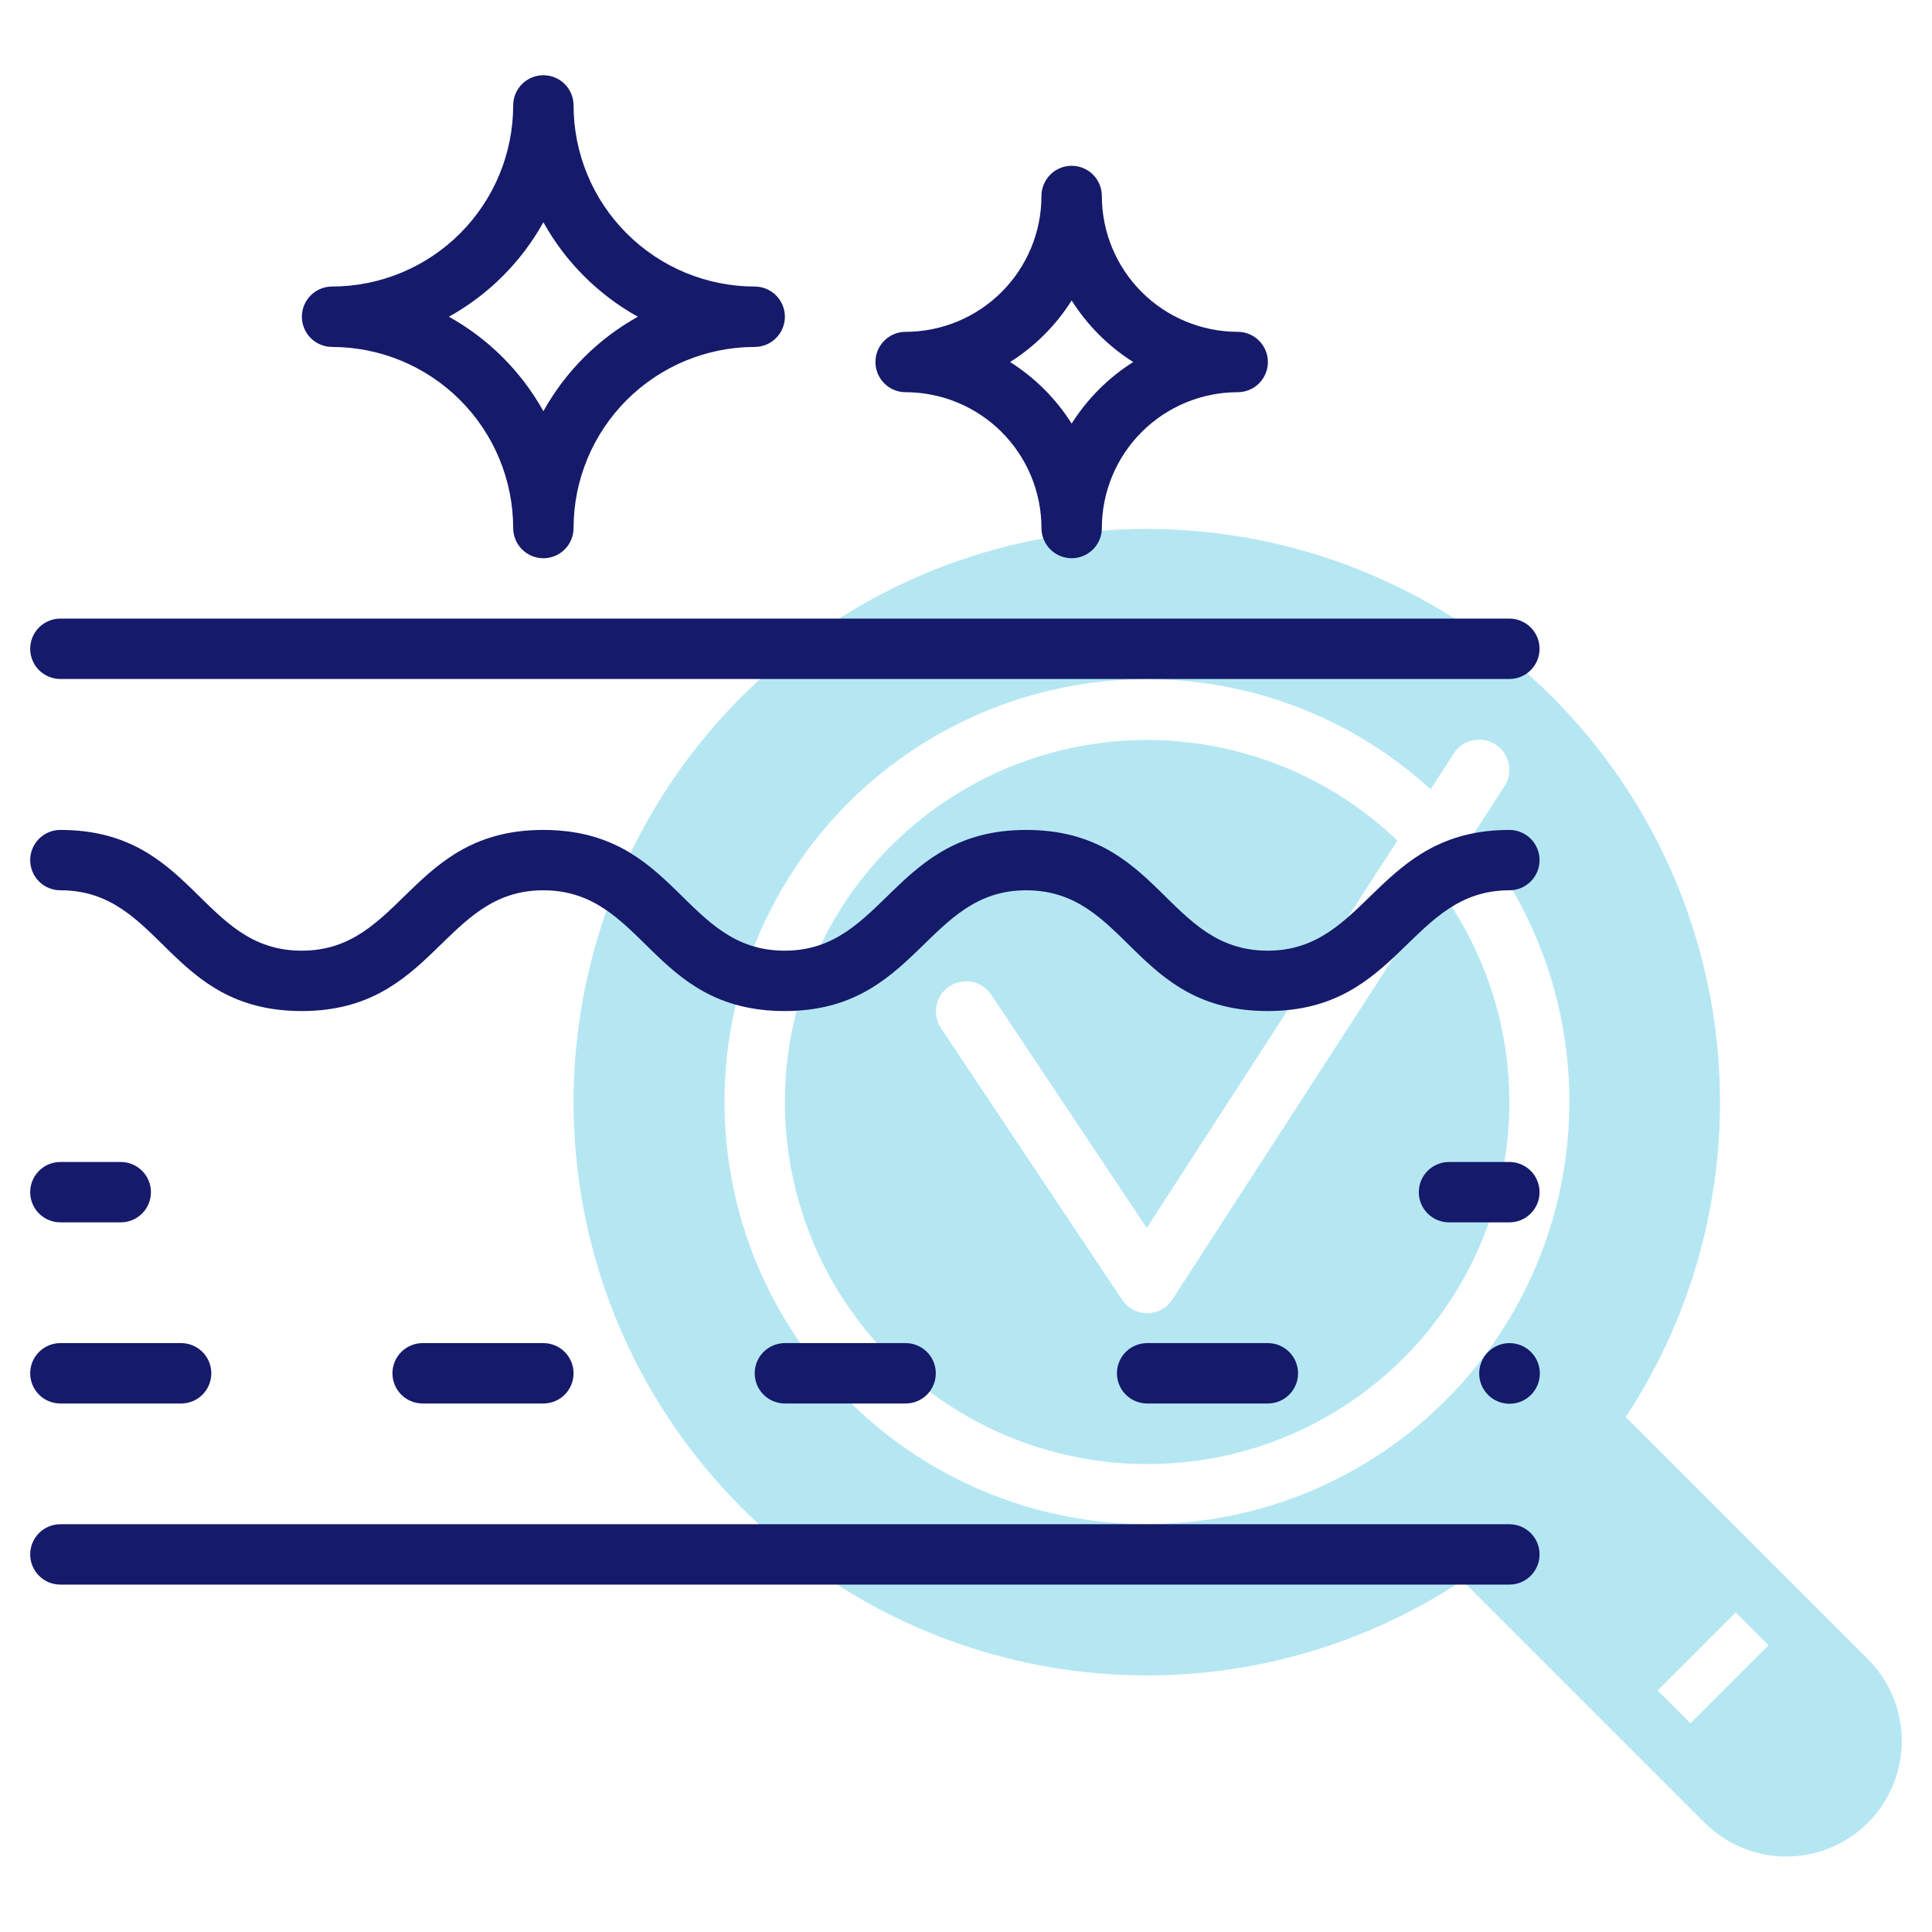
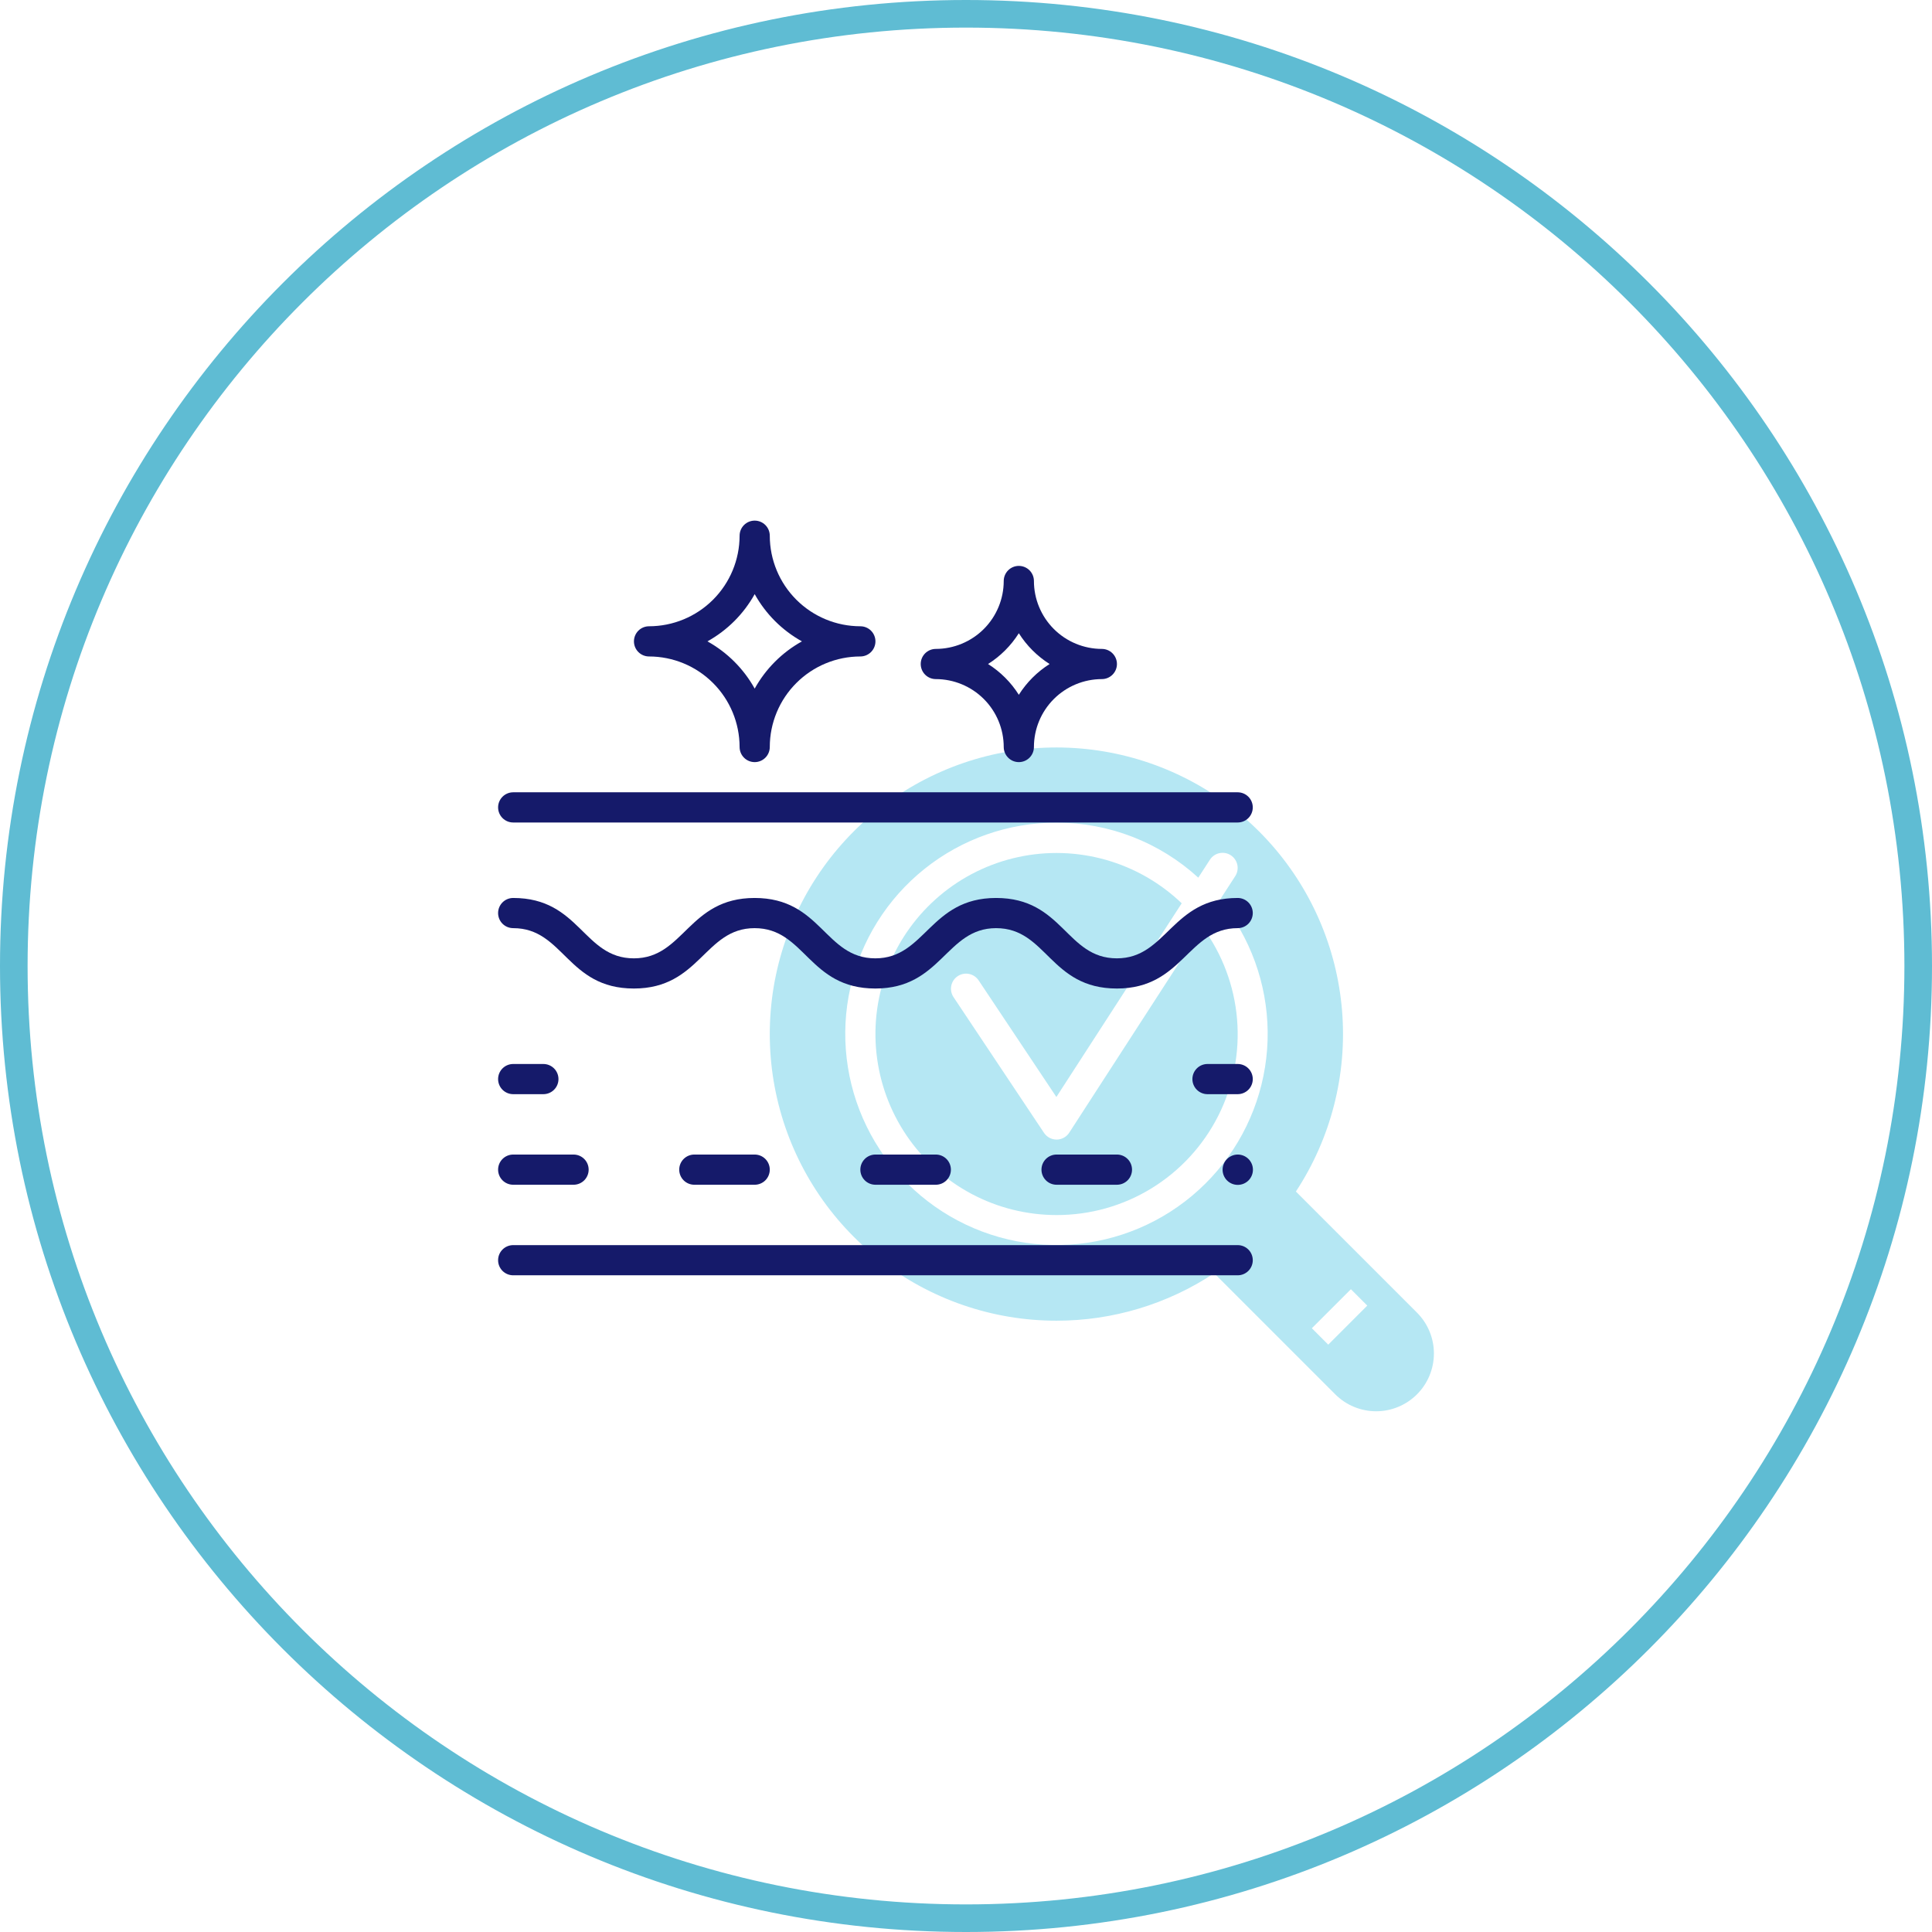
- <svg xmlns="http://www.w3.org/2000/svg" width="70" height="70" viewBox="0 0 70 70" fill="none">
-   <path d="M41.563 53.047C43.989 53.051 46.369 52.382 48.437 51.114C50.505 49.845 52.181 48.027 53.276 45.862C54.372 43.697 54.844 41.27 54.642 38.853C54.439 36.435 53.569 34.121 52.128 32.168L42.481 47.078C42.382 47.23 42.247 47.356 42.089 47.443C41.929 47.53 41.751 47.577 41.57 47.578C41.389 47.579 41.21 47.535 41.05 47.45C40.89 47.365 40.753 47.242 40.653 47.091L34.09 37.247C33.932 37.006 33.875 36.712 33.933 36.429C33.99 36.146 34.157 35.897 34.398 35.737C34.638 35.577 34.932 35.518 35.215 35.574C35.498 35.63 35.748 35.795 35.91 36.034L41.549 44.492L50.631 30.456C49.081 28.972 47.192 27.89 45.127 27.306C43.062 26.722 40.886 26.653 38.788 27.106C36.691 27.558 34.737 28.518 33.097 29.902C31.457 31.286 30.181 33.05 29.382 35.042C28.582 37.033 28.284 39.19 28.512 41.324C28.74 43.457 29.488 45.502 30.69 47.279C31.893 49.056 33.513 50.512 35.408 51.517C37.304 52.523 39.417 53.048 41.563 53.047Z" fill="#B5E7F3" />
-   <path d="M41.562 60.703C45.625 60.705 49.598 59.509 52.984 57.264L61.758 66.039C62.147 66.428 62.609 66.737 63.117 66.947C63.625 67.157 64.169 67.266 64.719 67.266C65.269 67.266 65.814 67.157 66.321 66.947C66.829 66.736 67.291 66.428 67.68 66.039C68.069 65.65 68.377 65.189 68.587 64.681C68.798 64.173 68.906 63.628 68.906 63.078C68.906 62.529 68.798 61.984 68.587 61.476C68.377 60.968 68.068 60.507 67.68 60.118L66.399 58.837L66.398 58.836L66.397 58.835L63.664 56.102L63.663 56.101L58.905 51.343C61.445 47.479 62.623 42.878 62.253 38.269C61.882 33.66 59.984 29.306 56.859 25.898C53.733 22.489 49.56 20.222 45.001 19.453C40.441 18.685 35.755 19.461 31.686 21.657C27.617 23.853 24.397 27.345 22.536 31.578C20.676 35.811 20.282 40.544 21.415 45.027C22.549 49.51 25.147 53.486 28.796 56.326C32.446 59.165 36.938 60.706 41.562 60.703ZM62.891 58.422L64.078 59.609L61.25 62.438L60.062 61.25L62.891 58.422ZM41.562 24.609C45.364 24.611 49.027 26.033 51.833 28.598L52.676 27.296C52.834 27.053 53.081 26.883 53.365 26.823C53.648 26.763 53.944 26.817 54.187 26.975C54.43 27.132 54.6 27.38 54.661 27.663C54.722 27.946 54.669 28.241 54.512 28.485L53.394 30.213C55.597 32.902 56.82 36.261 56.86 39.737C56.9 43.213 55.756 46.599 53.616 49.339C51.475 52.078 48.466 54.007 45.083 54.808C41.7 55.609 38.145 55.235 35.004 53.747C31.862 52.259 29.32 49.746 27.797 46.621C26.274 43.496 25.86 39.945 26.624 36.554C27.387 33.162 29.282 30.131 31.997 27.961C34.713 25.79 38.086 24.608 41.562 24.609Z" fill="#B5E7F3" />
-   <path d="M2.188 24.601H54.688C54.978 24.601 55.256 24.486 55.461 24.28C55.666 24.075 55.781 23.797 55.781 23.507C55.781 23.217 55.666 22.939 55.461 22.734C55.256 22.529 54.978 22.413 54.688 22.413H2.188C1.897 22.413 1.619 22.529 1.414 22.734C1.209 22.939 1.094 23.217 1.094 23.507C1.094 23.797 1.209 24.075 1.414 24.28C1.619 24.486 1.897 24.601 2.188 24.601Z" fill="#151A6A" />
-   <path d="M54.688 55.226H2.188C1.897 55.226 1.619 55.341 1.414 55.546C1.209 55.751 1.094 56.029 1.094 56.32C1.094 56.61 1.209 56.888 1.414 57.093C1.619 57.298 1.897 57.413 2.188 57.413H54.688C54.978 57.413 55.256 57.298 55.461 57.093C55.666 56.888 55.781 56.61 55.781 56.32C55.781 56.029 55.666 55.751 55.461 55.546C55.256 55.341 54.978 55.226 54.688 55.226Z" fill="#151A6A" />
-   <path d="M2.188 44.288H4.375C4.665 44.288 4.943 44.173 5.148 43.968C5.354 43.763 5.469 43.485 5.469 43.195C5.469 42.904 5.354 42.626 5.148 42.421C4.943 42.216 4.665 42.101 4.375 42.101H2.188C1.897 42.101 1.619 42.216 1.414 42.421C1.209 42.626 1.094 42.904 1.094 43.195C1.094 43.485 1.209 43.763 1.414 43.968C1.619 44.173 1.897 44.288 2.188 44.288Z" fill="#151A6A" />
-   <path d="M54.688 42.101H52.5C52.21 42.101 51.932 42.216 51.727 42.421C51.522 42.626 51.406 42.904 51.406 43.195C51.406 43.485 51.522 43.763 51.727 43.968C51.932 44.173 52.21 44.288 52.5 44.288H54.688C54.978 44.288 55.256 44.173 55.461 43.968C55.666 43.763 55.781 43.485 55.781 43.195C55.781 42.904 55.666 42.626 55.461 42.421C55.256 42.216 54.978 42.101 54.688 42.101Z" fill="#151A6A" />
-   <path d="M28.438 48.663C28.147 48.663 27.869 48.779 27.664 48.984C27.459 49.189 27.344 49.467 27.344 49.757C27.344 50.047 27.459 50.325 27.664 50.531C27.869 50.736 28.147 50.851 28.438 50.851H32.812C33.103 50.851 33.381 50.736 33.586 50.531C33.791 50.325 33.906 50.047 33.906 49.757C33.906 49.467 33.791 49.189 33.586 48.984C33.381 48.779 33.103 48.663 32.812 48.663H28.438Z" fill="#151A6A" />
-   <path d="M41.562 48.663C41.272 48.663 40.994 48.779 40.789 48.984C40.584 49.189 40.469 49.467 40.469 49.757C40.469 50.047 40.584 50.325 40.789 50.531C40.994 50.736 41.272 50.851 41.562 50.851H45.938C46.228 50.851 46.506 50.736 46.711 50.531C46.916 50.325 47.031 50.047 47.031 49.757C47.031 49.467 46.916 49.189 46.711 48.984C46.506 48.779 46.228 48.663 45.938 48.663H41.562Z" fill="#151A6A" />
-   <path d="M54.698 48.663H54.688C54.397 48.665 54.118 48.782 53.913 48.988C53.708 49.195 53.593 49.474 53.594 49.765C53.594 50.056 53.711 50.335 53.917 50.541C54.123 50.746 54.402 50.861 54.693 50.861C54.984 50.861 55.263 50.746 55.469 50.541C55.675 50.335 55.791 50.056 55.792 49.765C55.793 49.474 55.678 49.195 55.473 48.988C55.268 48.782 54.989 48.665 54.698 48.663Z" fill="#151A6A" />
-   <path d="M2.188 50.851H6.562C6.853 50.851 7.131 50.736 7.336 50.531C7.541 50.325 7.656 50.047 7.656 49.757C7.656 49.467 7.541 49.189 7.336 48.984C7.131 48.779 6.853 48.663 6.562 48.663H2.188C1.897 48.663 1.619 48.779 1.414 48.984C1.209 49.189 1.094 49.467 1.094 49.757C1.094 50.047 1.209 50.325 1.414 50.531C1.619 50.736 1.897 50.851 2.188 50.851Z" fill="#151A6A" />
-   <path d="M15.312 48.663C15.022 48.663 14.744 48.779 14.539 48.984C14.334 49.189 14.219 49.467 14.219 49.757C14.219 50.047 14.334 50.325 14.539 50.531C14.744 50.736 15.022 50.851 15.312 50.851H19.688C19.978 50.851 20.256 50.736 20.461 50.531C20.666 50.325 20.781 50.047 20.781 49.757C20.781 49.467 20.666 49.189 20.461 48.984C20.256 48.779 19.978 48.663 19.688 48.663H15.312Z" fill="#151A6A" />
-   <path d="M20.781 3.82C20.781 3.53 20.666 3.251 20.461 3.046C20.256 2.841 19.978 2.726 19.688 2.726C19.397 2.726 19.119 2.841 18.914 3.046C18.709 3.251 18.594 3.53 18.594 3.82C18.592 5.559 17.9 7.228 16.669 8.458C15.439 9.688 13.771 10.38 12.031 10.382C11.741 10.382 11.463 10.497 11.258 10.702C11.053 10.908 10.938 11.186 10.938 11.476C10.938 11.766 11.053 12.044 11.258 12.249C11.463 12.454 11.741 12.57 12.031 12.57C13.771 12.572 15.439 13.264 16.669 14.494C17.9 15.724 18.592 17.392 18.594 19.132C18.594 19.422 18.709 19.7 18.914 19.905C19.119 20.111 19.397 20.226 19.688 20.226C19.978 20.226 20.256 20.111 20.461 19.905C20.666 19.7 20.781 19.422 20.781 19.132C20.783 17.392 21.475 15.724 22.706 14.494C23.936 13.264 25.604 12.572 27.344 12.57C27.634 12.57 27.912 12.454 28.117 12.249C28.322 12.044 28.438 11.766 28.438 11.476C28.438 11.186 28.322 10.908 28.117 10.702C27.912 10.497 27.634 10.382 27.344 10.382C25.604 10.38 23.936 9.688 22.706 8.458C21.475 7.228 20.783 5.559 20.781 3.82ZM19.688 14.899C18.888 13.461 17.702 12.275 16.264 11.476C17.702 10.676 18.888 9.491 19.688 8.053C20.487 9.491 21.673 10.676 23.111 11.476C21.673 12.275 20.487 13.461 19.688 14.899Z" fill="#151A6A" />
-   <path d="M39.922 7.101C39.922 6.811 39.807 6.533 39.602 6.327C39.396 6.122 39.118 6.007 38.828 6.007C38.538 6.007 38.26 6.122 38.055 6.327C37.85 6.533 37.734 6.811 37.734 7.101C37.733 8.406 37.214 9.657 36.291 10.58C35.368 11.502 34.117 12.021 32.812 12.023C32.522 12.023 32.244 12.138 32.039 12.343C31.834 12.548 31.719 12.826 31.719 13.117C31.719 13.406 31.834 13.685 32.039 13.89C32.244 14.095 32.522 14.21 32.812 14.21C34.117 14.212 35.368 14.731 36.291 15.653C37.214 16.576 37.733 17.827 37.734 19.132C37.734 19.422 37.85 19.7 38.055 19.905C38.26 20.111 38.538 20.226 38.828 20.226C39.118 20.226 39.396 20.111 39.602 19.905C39.807 19.7 39.922 19.422 39.922 19.132C39.923 17.827 40.442 16.576 41.365 15.653C42.288 14.731 43.539 14.212 44.844 14.21C45.134 14.21 45.412 14.095 45.617 13.89C45.822 13.685 45.938 13.406 45.938 13.117C45.938 12.826 45.822 12.548 45.617 12.343C45.412 12.138 45.134 12.023 44.844 12.023C43.539 12.021 42.288 11.502 41.365 10.58C40.442 9.657 39.923 8.406 39.922 7.101ZM38.828 15.347C38.26 14.447 37.498 13.685 36.598 13.117C37.498 12.548 38.26 11.786 38.828 10.886C39.397 11.786 40.159 12.548 41.058 13.117C40.159 13.685 39.397 14.447 38.828 15.347Z" fill="#151A6A" />
-   <path d="M2.188 32.257C5.857 32.257 6.091 36.632 10.933 36.632C15.731 36.632 16.05 32.257 19.681 32.257C23.352 32.257 23.588 36.632 28.432 36.632C33.23 36.632 33.549 32.257 37.179 32.257C40.861 32.257 41.077 36.632 45.933 36.632C50.73 36.632 51.063 32.257 54.688 32.257C54.977 32.257 55.256 32.142 55.461 31.937C55.666 31.732 55.781 31.453 55.781 31.163C55.781 30.873 55.666 30.595 55.461 30.39C55.256 30.185 54.977 30.07 54.688 30.07C49.891 30.07 49.558 34.445 45.933 34.445C42.251 34.445 42.036 30.07 37.179 30.07C32.382 30.07 32.062 34.445 28.432 34.445C24.76 34.445 24.524 30.07 19.681 30.07C14.877 30.07 14.576 34.445 10.933 34.445C7.263 34.445 7.029 30.07 2.188 30.07C1.897 30.07 1.619 30.185 1.414 30.39C1.209 30.595 1.094 30.873 1.094 31.163C1.094 31.453 1.209 31.732 1.414 31.937C1.619 32.142 1.897 32.257 2.188 32.257Z" fill="#151A6A" />
+ <svg xmlns="http://www.w3.org/2000/svg" id="Capa_1" x="0px" y="0px" viewBox="0 0 140 140">
+   <style type="text/css">
+ .st0{fill:none;stroke:#5FBCD3;stroke-width:2;}
+ .st1{fill:#B5E7F3;}
+ .st2{fill:#151A6A;}
+ </style>
+   <circle class="st0" cx="70" cy="70" r="69" />
+   <g transform="translate(35,35) scale(1)">
+     <svg width="70" height="70" viewBox="0 0 70 70" fill="none">
+       <path d="M41.563 53.047C43.989 53.051 46.369 52.382 48.437 51.114C50.505 49.845 52.181 48.027 53.276 45.862C54.372 43.697 54.844 41.27 54.642 38.853C54.439 36.435 53.569 34.121 52.128 32.168L42.481 47.078C42.382 47.23 42.247 47.356 42.089 47.443C41.929 47.53 41.751 47.577 41.57 47.578C41.389 47.579 41.21 47.535 41.05 47.45C40.89 47.365 40.753 47.242 40.653 47.091L34.09 37.247C33.932 37.006 33.875 36.712 33.933 36.429C33.99 36.146 34.157 35.897 34.398 35.737C34.638 35.577 34.932 35.518 35.215 35.574C35.498 35.63 35.748 35.795 35.91 36.034L41.549 44.492L50.631 30.456C49.081 28.972 47.192 27.89 45.127 27.306C43.062 26.722 40.886 26.653 38.788 27.106C36.691 27.558 34.737 28.518 33.097 29.902C31.457 31.286 30.181 33.05 29.382 35.042C28.582 37.033 28.284 39.19 28.512 41.324C28.74 43.457 29.488 45.502 30.69 47.279C31.893 49.056 33.513 50.512 35.408 51.517C37.304 52.523 39.417 53.048 41.563 53.047Z" fill="#B5E7F3" />
+       <path d="M41.562 60.703C45.625 60.705 49.598 59.509 52.984 57.264L61.758 66.039C62.147 66.428 62.609 66.737 63.117 66.947C63.625 67.157 64.169 67.266 64.719 67.266C65.269 67.266 65.814 67.157 66.321 66.947C66.829 66.736 67.291 66.428 67.68 66.039C68.069 65.65 68.377 65.189 68.587 64.681C68.798 64.173 68.906 63.628 68.906 63.078C68.906 62.529 68.798 61.984 68.587 61.476C68.377 60.968 68.068 60.507 67.68 60.118L66.399 58.837L66.398 58.836L66.397 58.835L63.664 56.102L63.663 56.101L58.905 51.343C61.445 47.479 62.623 42.878 62.253 38.269C61.882 33.66 59.984 29.306 56.859 25.898C53.733 22.489 49.56 20.222 45.001 19.453C40.441 18.685 35.755 19.461 31.686 21.657C27.617 23.853 24.397 27.345 22.536 31.578C20.676 35.811 20.282 40.544 21.415 45.027C22.549 49.51 25.147 53.486 28.796 56.326C32.446 59.165 36.938 60.706 41.562 60.703ZM62.891 58.422L64.078 59.609L61.25 62.438L60.062 61.25L62.891 58.422ZM41.562 24.609C45.364 24.611 49.027 26.033 51.833 28.598L52.676 27.296C52.834 27.053 53.081 26.883 53.365 26.823C53.648 26.763 53.944 26.817 54.187 26.975C54.43 27.132 54.6 27.38 54.661 27.663C54.722 27.946 54.669 28.241 54.512 28.485L53.394 30.213C55.597 32.902 56.82 36.261 56.86 39.737C56.9 43.213 55.756 46.599 53.616 49.339C51.475 52.078 48.466 54.007 45.083 54.808C41.7 55.609 38.145 55.235 35.004 53.747C31.862 52.259 29.32 49.746 27.797 46.621C26.274 43.496 25.86 39.945 26.624 36.554C27.387 33.162 29.282 30.131 31.997 27.961C34.713 25.79 38.086 24.608 41.562 24.609Z" fill="#B5E7F3" />
+       <path d="M2.188 24.601H54.688C54.978 24.601 55.256 24.486 55.461 24.28C55.666 24.075 55.781 23.797 55.781 23.507C55.781 23.217 55.666 22.939 55.461 22.734C55.256 22.529 54.978 22.413 54.688 22.413H2.188C1.897 22.413 1.619 22.529 1.414 22.734C1.209 22.939 1.094 23.217 1.094 23.507C1.094 23.797 1.209 24.075 1.414 24.28C1.619 24.486 1.897 24.601 2.188 24.601Z" fill="#151A6A" />
+       <path d="M54.688 55.226H2.188C1.897 55.226 1.619 55.341 1.414 55.546C1.209 55.751 1.094 56.029 1.094 56.32C1.094 56.61 1.209 56.888 1.414 57.093C1.619 57.298 1.897 57.413 2.188 57.413H54.688C54.978 57.413 55.256 57.298 55.461 57.093C55.666 56.888 55.781 56.61 55.781 56.32C55.781 56.029 55.666 55.751 55.461 55.546C55.256 55.341 54.978 55.226 54.688 55.226Z" fill="#151A6A" />
+       <path d="M2.188 44.288H4.375C4.665 44.288 4.943 44.173 5.148 43.968C5.354 43.763 5.469 43.485 5.469 43.195C5.469 42.904 5.354 42.626 5.148 42.421C4.943 42.216 4.665 42.101 4.375 42.101H2.188C1.897 42.101 1.619 42.216 1.414 42.421C1.209 42.626 1.094 42.904 1.094 43.195C1.094 43.485 1.209 43.763 1.414 43.968C1.619 44.173 1.897 44.288 2.188 44.288Z" fill="#151A6A" />
+       <path d="M54.688 42.101H52.5C52.21 42.101 51.932 42.216 51.727 42.421C51.522 42.626 51.406 42.904 51.406 43.195C51.406 43.485 51.522 43.763 51.727 43.968C51.932 44.173 52.21 44.288 52.5 44.288H54.688C54.978 44.288 55.256 44.173 55.461 43.968C55.666 43.763 55.781 43.485 55.781 43.195C55.781 42.904 55.666 42.626 55.461 42.421C55.256 42.216 54.978 42.101 54.688 42.101Z" fill="#151A6A" />
+       <path d="M28.438 48.663C28.147 48.663 27.869 48.779 27.664 48.984C27.459 49.189 27.344 49.467 27.344 49.757C27.344 50.047 27.459 50.325 27.664 50.531C27.869 50.736 28.147 50.851 28.438 50.851H32.812C33.103 50.851 33.381 50.736 33.586 50.531C33.791 50.325 33.906 50.047 33.906 49.757C33.906 49.467 33.791 49.189 33.586 48.984C33.381 48.779 33.103 48.663 32.812 48.663H28.438Z" fill="#151A6A" />
+       <path d="M41.562 48.663C41.272 48.663 40.994 48.779 40.789 48.984C40.584 49.189 40.469 49.467 40.469 49.757C40.469 50.047 40.584 50.325 40.789 50.531C40.994 50.736 41.272 50.851 41.562 50.851H45.938C46.228 50.851 46.506 50.736 46.711 50.531C46.916 50.325 47.031 50.047 47.031 49.757C47.031 49.467 46.916 49.189 46.711 48.984C46.506 48.779 46.228 48.663 45.938 48.663H41.562Z" fill="#151A6A" />
+       <path d="M54.698 48.663H54.688C54.397 48.665 54.118 48.782 53.913 48.988C53.708 49.195 53.593 49.474 53.594 49.765C53.594 50.056 53.711 50.335 53.917 50.541C54.123 50.746 54.402 50.861 54.693 50.861C54.984 50.861 55.263 50.746 55.469 50.541C55.675 50.335 55.791 50.056 55.792 49.765C55.793 49.474 55.678 49.195 55.473 48.988C55.268 48.782 54.989 48.665 54.698 48.663Z" fill="#151A6A" />
+       <path d="M2.188 50.851H6.562C6.853 50.851 7.131 50.736 7.336 50.531C7.541 50.325 7.656 50.047 7.656 49.757C7.656 49.467 7.541 49.189 7.336 48.984C7.131 48.779 6.853 48.663 6.562 48.663H2.188C1.897 48.663 1.619 48.779 1.414 48.984C1.209 49.189 1.094 49.467 1.094 49.757C1.094 50.047 1.209 50.325 1.414 50.531C1.619 50.736 1.897 50.851 2.188 50.851Z" fill="#151A6A" />
+       <path d="M15.312 48.663C15.022 48.663 14.744 48.779 14.539 48.984C14.334 49.189 14.219 49.467 14.219 49.757C14.219 50.047 14.334 50.325 14.539 50.531C14.744 50.736 15.022 50.851 15.312 50.851H19.688C19.978 50.851 20.256 50.736 20.461 50.531C20.666 50.325 20.781 50.047 20.781 49.757C20.781 49.467 20.666 49.189 20.461 48.984C20.256 48.779 19.978 48.663 19.688 48.663H15.312Z" fill="#151A6A" />
+       <path d="M20.781 3.82C20.781 3.53 20.666 3.251 20.461 3.046C20.256 2.841 19.978 2.726 19.688 2.726C19.397 2.726 19.119 2.841 18.914 3.046C18.709 3.251 18.594 3.53 18.594 3.82C18.592 5.559 17.9 7.228 16.669 8.458C15.439 9.688 13.771 10.38 12.031 10.382C11.741 10.382 11.463 10.497 11.258 10.702C11.053 10.908 10.938 11.186 10.938 11.476C10.938 11.766 11.053 12.044 11.258 12.249C11.463 12.454 11.741 12.57 12.031 12.57C13.771 12.572 15.439 13.264 16.669 14.494C17.9 15.724 18.592 17.392 18.594 19.132C18.594 19.422 18.709 19.7 18.914 19.905C19.119 20.111 19.397 20.226 19.688 20.226C19.978 20.226 20.256 20.111 20.461 19.905C20.666 19.7 20.781 19.422 20.781 19.132C20.783 17.392 21.475 15.724 22.706 14.494C23.936 13.264 25.604 12.572 27.344 12.57C27.634 12.57 27.912 12.454 28.117 12.249C28.322 12.044 28.438 11.766 28.438 11.476C28.438 11.186 28.322 10.908 28.117 10.702C27.912 10.497 27.634 10.382 27.344 10.382C25.604 10.38 23.936 9.688 22.706 8.458C21.475 7.228 20.783 5.559 20.781 3.82ZM19.688 14.899C18.888 13.461 17.702 12.275 16.264 11.476C17.702 10.676 18.888 9.491 19.688 8.053C20.487 9.491 21.673 10.676 23.111 11.476C21.673 12.275 20.487 13.461 19.688 14.899Z" fill="#151A6A" />
+       <path d="M39.922 7.101C39.922 6.811 39.807 6.533 39.602 6.327C39.396 6.122 39.118 6.007 38.828 6.007C38.538 6.007 38.26 6.122 38.055 6.327C37.85 6.533 37.734 6.811 37.734 7.101C37.733 8.406 37.214 9.657 36.291 10.58C35.368 11.502 34.117 12.021 32.812 12.023C32.522 12.023 32.244 12.138 32.039 12.343C31.834 12.548 31.719 12.826 31.719 13.117C31.719 13.406 31.834 13.685 32.039 13.89C32.244 14.095 32.522 14.21 32.812 14.21C34.117 14.212 35.368 14.731 36.291 15.653C37.214 16.576 37.733 17.827 37.734 19.132C37.734 19.422 37.85 19.7 38.055 19.905C38.26 20.111 38.538 20.226 38.828 20.226C39.118 20.226 39.396 20.111 39.602 19.905C39.807 19.7 39.922 19.422 39.922 19.132C39.923 17.827 40.442 16.576 41.365 15.653C42.288 14.731 43.539 14.212 44.844 14.21C45.134 14.21 45.412 14.095 45.617 13.89C45.822 13.685 45.938 13.406 45.938 13.117C45.938 12.826 45.822 12.548 45.617 12.343C45.412 12.138 45.134 12.023 44.844 12.023C43.539 12.021 42.288 11.502 41.365 10.58C40.442 9.657 39.923 8.406 39.922 7.101ZM38.828 15.347C38.26 14.447 37.498 13.685 36.598 13.117C37.498 12.548 38.26 11.786 38.828 10.886C39.397 11.786 40.159 12.548 41.058 13.117C40.159 13.685 39.397 14.447 38.828 15.347Z" fill="#151A6A" />
+       <path d="M2.188 32.257C5.857 32.257 6.091 36.632 10.933 36.632C15.731 36.632 16.05 32.257 19.681 32.257C23.352 32.257 23.588 36.632 28.432 36.632C33.23 36.632 33.549 32.257 37.179 32.257C40.861 32.257 41.077 36.632 45.933 36.632C50.73 36.632 51.063 32.257 54.688 32.257C54.977 32.257 55.256 32.142 55.461 31.937C55.666 31.732 55.781 31.453 55.781 31.163C55.781 30.873 55.666 30.595 55.461 30.39C55.256 30.185 54.977 30.07 54.688 30.07C49.891 30.07 49.558 34.445 45.933 34.445C42.251 34.445 42.036 30.07 37.179 30.07C32.382 30.07 32.062 34.445 28.432 34.445C24.76 34.445 24.524 30.07 19.681 30.07C14.877 30.07 14.576 34.445 10.933 34.445C7.263 34.445 7.029 30.07 2.188 30.07C1.897 30.07 1.619 30.185 1.414 30.39C1.209 30.595 1.094 30.873 1.094 31.163C1.094 31.453 1.209 31.732 1.414 31.937C1.619 32.142 1.897 32.257 2.188 32.257Z" fill="#151A6A" />
+     </svg>
+   </g>
</svg>
